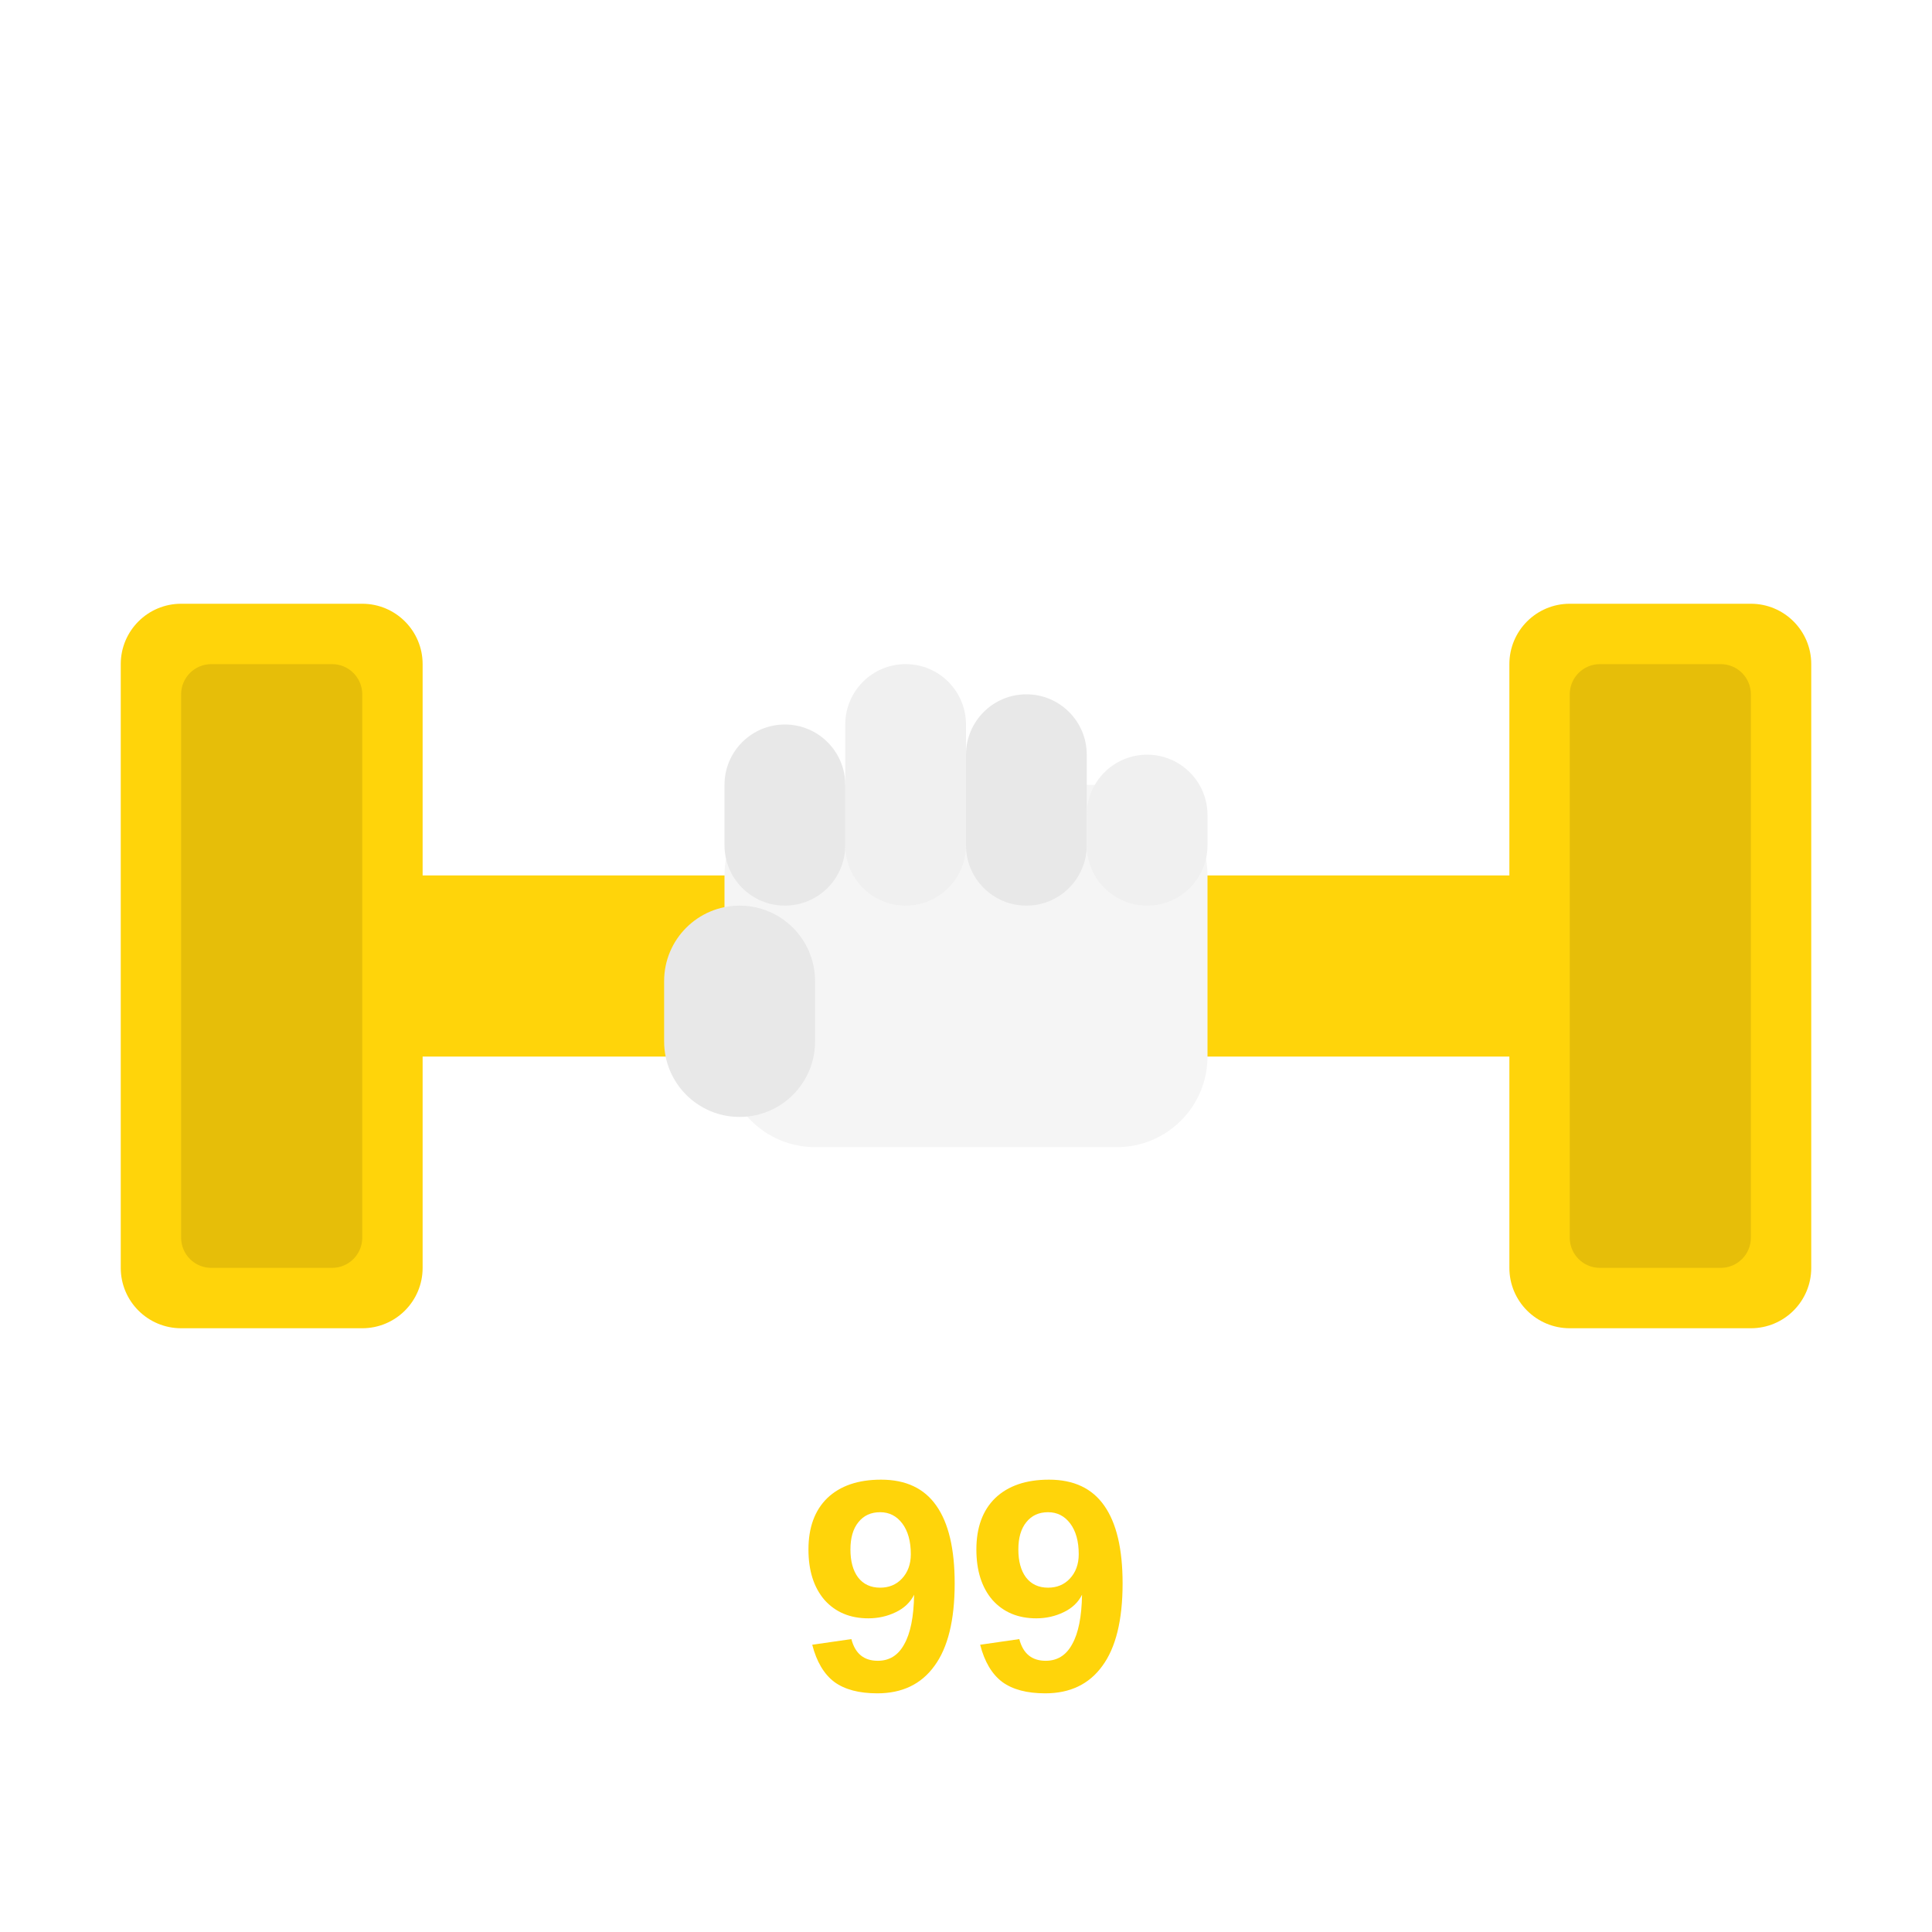
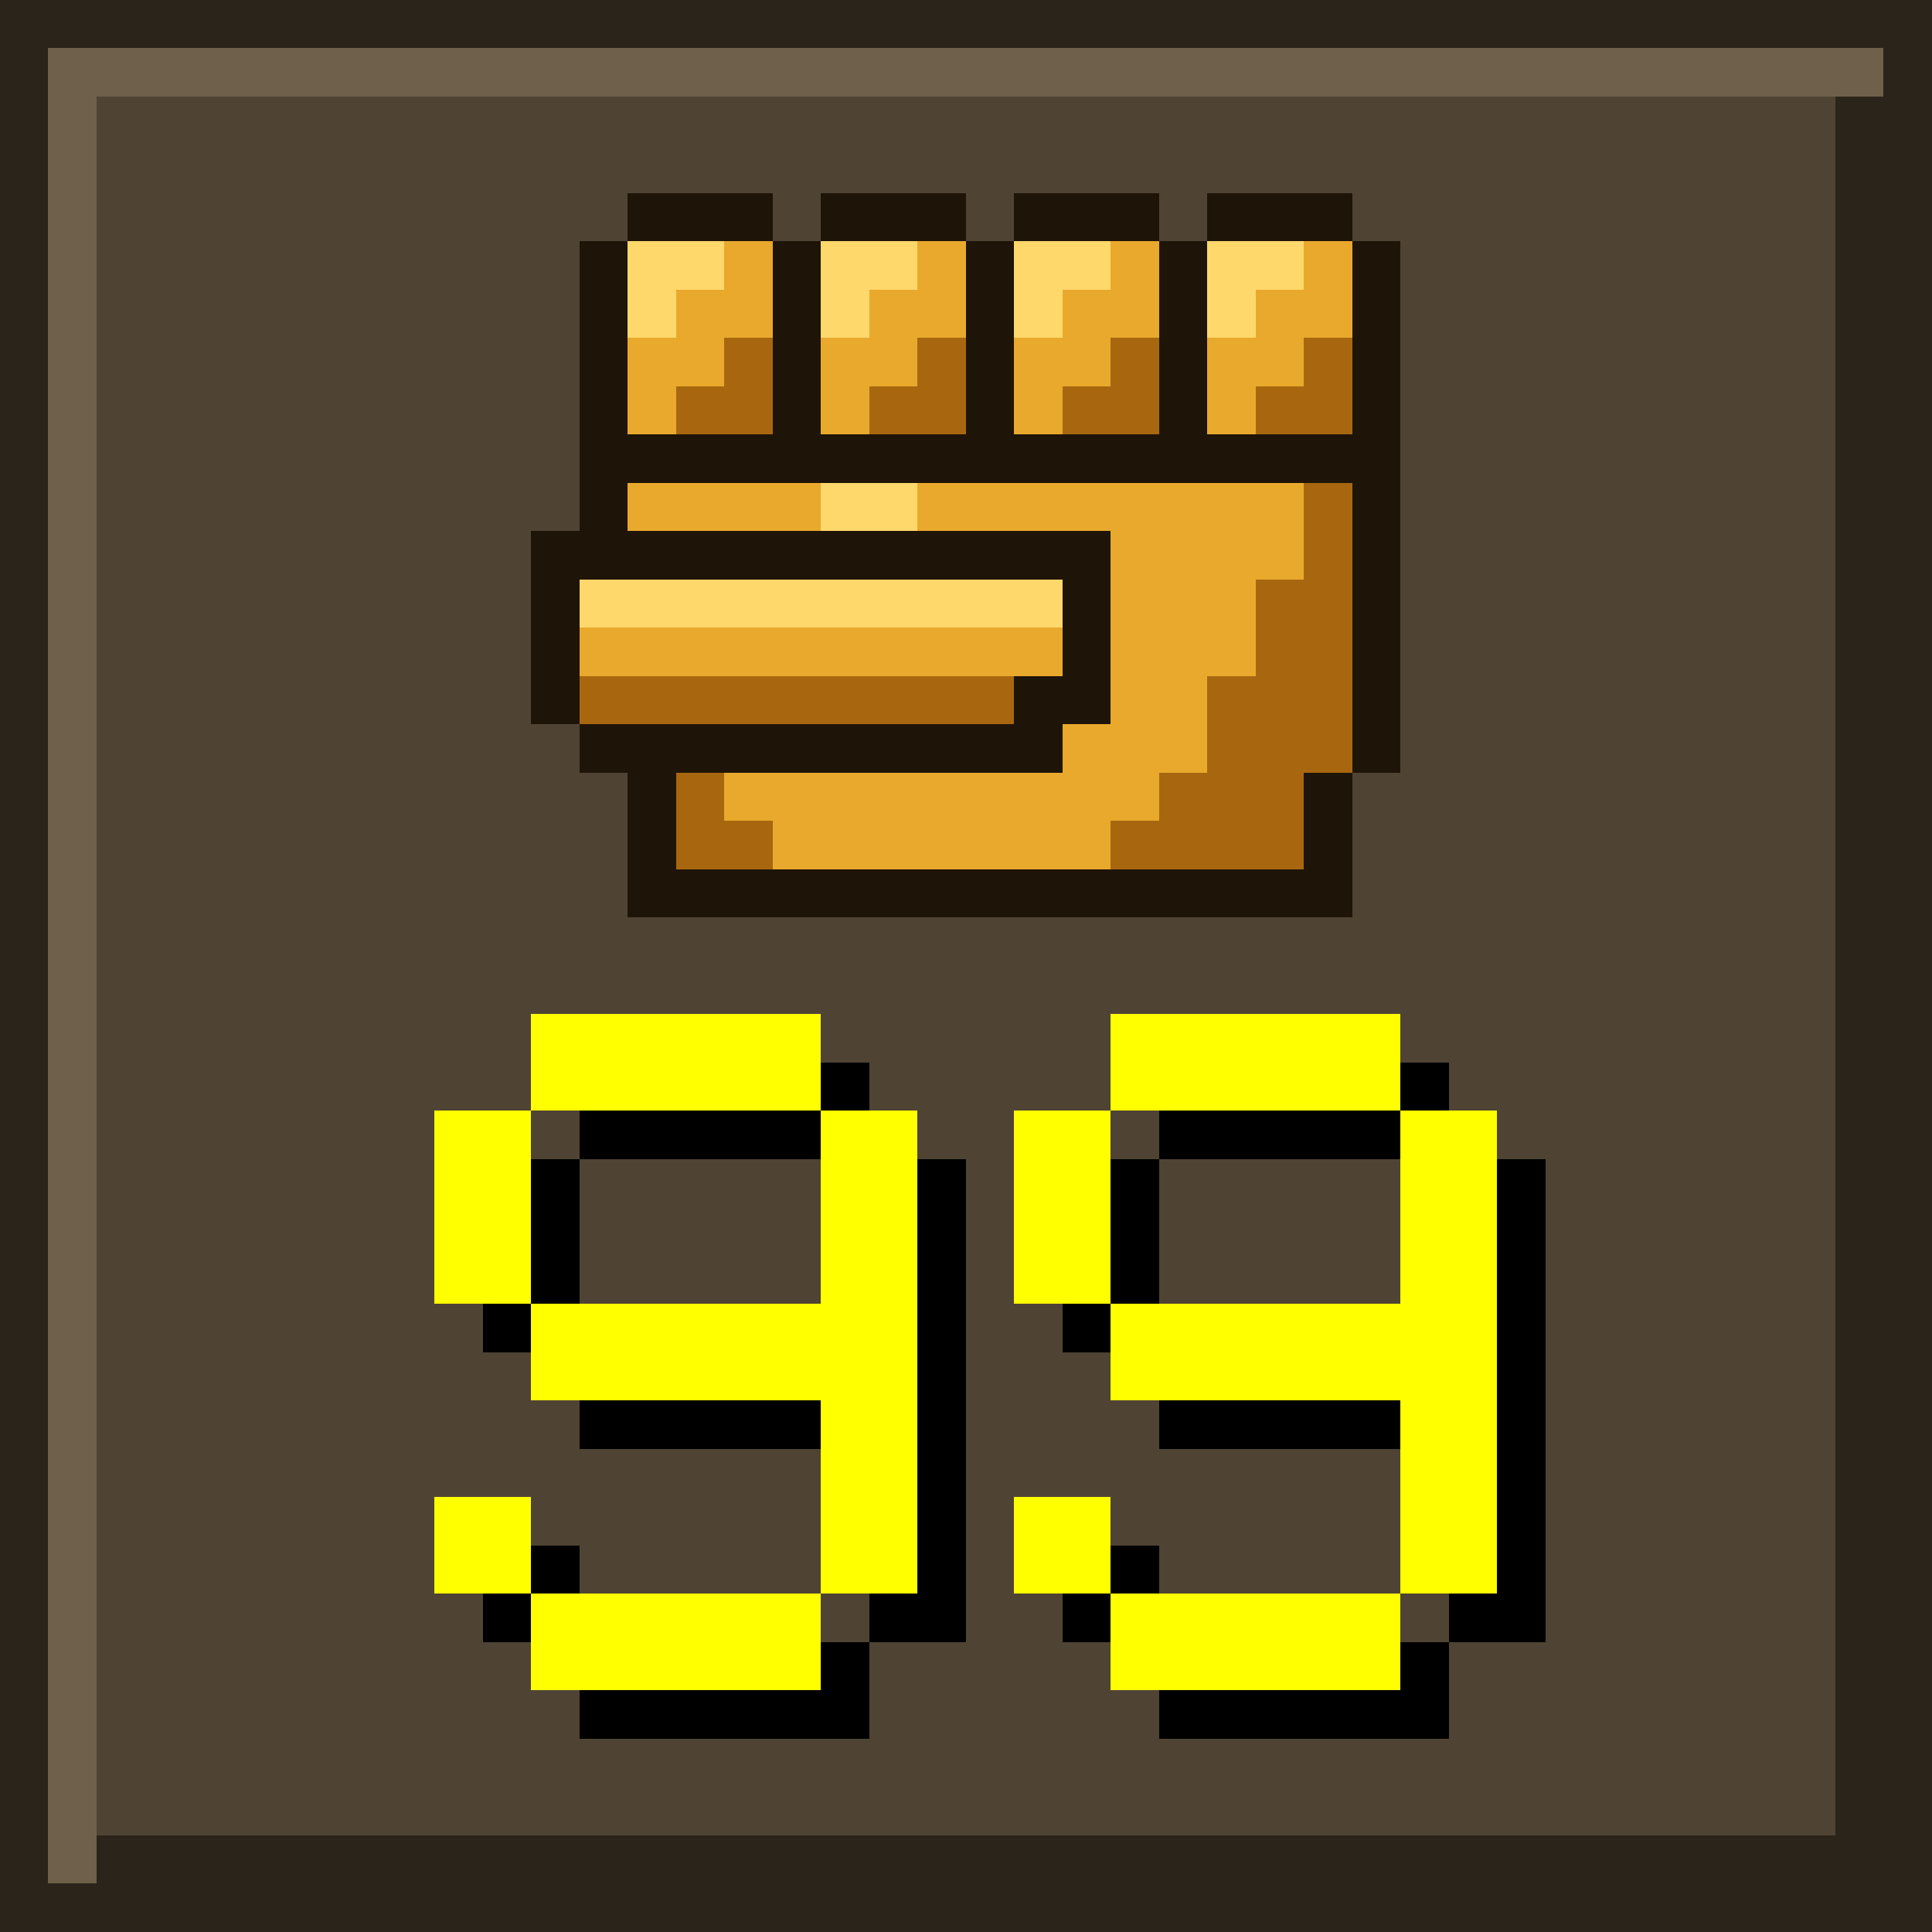
- <svg xmlns="http://www.w3.org/2000/svg" viewBox="0 0 64 64" fill="none">
-   <rect x="8" y="29" width="48" height="6" rx="3" fill="#FFD40A" />
-   <rect x="4" y="20" width="10" height="24" rx="2" fill="#FFD40A" />
-   <rect x="6" y="22" width="6" height="20" rx="1" fill="#E6BE09" />
-   <rect x="50" y="20" width="10" height="24" rx="2" fill="#FFD40A" />
-   <rect x="52" y="22" width="6" height="20" rx="1" fill="#E6BE09" />
-   <g transform="translate(22, 16)">
-     <rect x="2" y="10" width="16" height="12" rx="3" fill="#F5F5F5" />
-     <rect x="0" y="14" width="5" height="7" rx="2.5" fill="#E8E8E8" />
-     <rect x="2" y="8" width="4" height="6" rx="2" fill="#E8E8E8" />
-     <rect x="6" y="6" width="4" height="8" rx="2" fill="#F0F0F0" />
-     <rect x="10" y="7" width="4" height="7" rx="2" fill="#E8E8E8" />
-     <rect x="14" y="9" width="4" height="5" rx="2" fill="#F0F0F0" />
-   </g>
-   <text x="32" y="56" text-anchor="middle" font-family="Arial Black, Arial, sans-serif" font-weight="900" font-size="10" fill="#FFD40A">99</text>
+ <svg xmlns="http://www.w3.org/2000/svg" viewBox="0 0 40 40" shape-rendering="crispEdges">
+   <rect x="0" y="0" width="40" height="40" fill="#2b241a" />
+   <rect x="1" y="1" width="38" height="38" fill="#6e604a" />
+   <rect x="2" y="2" width="37" height="37" fill="#2b241a" />
+   <rect x="2" y="2" width="36" height="36" fill="#4f4434" />
+   <rect x="13" y="4" width="1" height="1" fill="#1f1408" />
+   <rect x="14" y="4" width="1" height="1" fill="#1f1408" />
+   <rect x="15" y="4" width="1" height="1" fill="#1f1408" />
+   <rect x="17" y="4" width="1" height="1" fill="#1f1408" />
+   <rect x="18" y="4" width="1" height="1" fill="#1f1408" />
+   <rect x="19" y="4" width="1" height="1" fill="#1f1408" />
+   <rect x="21" y="4" width="1" height="1" fill="#1f1408" />
+   <rect x="22" y="4" width="1" height="1" fill="#1f1408" />
+   <rect x="23" y="4" width="1" height="1" fill="#1f1408" />
+   <rect x="25" y="4" width="1" height="1" fill="#1f1408" />
+   <rect x="26" y="4" width="1" height="1" fill="#1f1408" />
+   <rect x="27" y="4" width="1" height="1" fill="#1f1408" />
+   <rect x="12" y="5" width="1" height="1" fill="#1f1408" />
+   <rect x="13" y="5" width="1" height="1" fill="#ffd86b" />
+   <rect x="14" y="5" width="1" height="1" fill="#ffd86b" />
+   <rect x="15" y="5" width="1" height="1" fill="#e9a92c" />
+   <rect x="16" y="5" width="1" height="1" fill="#1f1408" />
+   <rect x="17" y="5" width="1" height="1" fill="#ffd86b" />
+   <rect x="18" y="5" width="1" height="1" fill="#ffd86b" />
+   <rect x="19" y="5" width="1" height="1" fill="#e9a92c" />
+   <rect x="20" y="5" width="1" height="1" fill="#1f1408" />
+   <rect x="21" y="5" width="1" height="1" fill="#ffd86b" />
+   <rect x="22" y="5" width="1" height="1" fill="#ffd86b" />
+   <rect x="23" y="5" width="1" height="1" fill="#e9a92c" />
+   <rect x="24" y="5" width="1" height="1" fill="#1f1408" />
+   <rect x="25" y="5" width="1" height="1" fill="#ffd86b" />
+   <rect x="26" y="5" width="1" height="1" fill="#ffd86b" />
+   <rect x="27" y="5" width="1" height="1" fill="#e9a92c" />
+   <rect x="28" y="5" width="1" height="1" fill="#1f1408" />
+   <rect x="12" y="6" width="1" height="1" fill="#1f1408" />
+   <rect x="13" y="6" width="1" height="1" fill="#ffd86b" />
+   <rect x="14" y="6" width="1" height="1" fill="#e9a92c" />
+   <rect x="15" y="6" width="1" height="1" fill="#e9a92c" />
+   <rect x="16" y="6" width="1" height="1" fill="#1f1408" />
+   <rect x="17" y="6" width="1" height="1" fill="#ffd86b" />
+   <rect x="18" y="6" width="1" height="1" fill="#e9a92c" />
+   <rect x="19" y="6" width="1" height="1" fill="#e9a92c" />
+   <rect x="20" y="6" width="1" height="1" fill="#1f1408" />
+   <rect x="21" y="6" width="1" height="1" fill="#ffd86b" />
+   <rect x="22" y="6" width="1" height="1" fill="#e9a92c" />
+   <rect x="23" y="6" width="1" height="1" fill="#e9a92c" />
+   <rect x="24" y="6" width="1" height="1" fill="#1f1408" />
+   <rect x="25" y="6" width="1" height="1" fill="#ffd86b" />
+   <rect x="26" y="6" width="1" height="1" fill="#e9a92c" />
+   <rect x="27" y="6" width="1" height="1" fill="#e9a92c" />
+   <rect x="28" y="6" width="1" height="1" fill="#1f1408" />
+   <rect x="12" y="7" width="1" height="1" fill="#1f1408" />
+   <rect x="13" y="7" width="1" height="1" fill="#e9a92c" />
+   <rect x="14" y="7" width="1" height="1" fill="#e9a92c" />
+   <rect x="15" y="7" width="1" height="1" fill="#a8670f" />
+   <rect x="16" y="7" width="1" height="1" fill="#1f1408" />
+   <rect x="17" y="7" width="1" height="1" fill="#e9a92c" />
+   <rect x="18" y="7" width="1" height="1" fill="#e9a92c" />
+   <rect x="19" y="7" width="1" height="1" fill="#a8670f" />
+   <rect x="20" y="7" width="1" height="1" fill="#1f1408" />
+   <rect x="21" y="7" width="1" height="1" fill="#e9a92c" />
+   <rect x="22" y="7" width="1" height="1" fill="#e9a92c" />
+   <rect x="23" y="7" width="1" height="1" fill="#a8670f" />
+   <rect x="24" y="7" width="1" height="1" fill="#1f1408" />
+   <rect x="25" y="7" width="1" height="1" fill="#e9a92c" />
+   <rect x="26" y="7" width="1" height="1" fill="#e9a92c" />
+   <rect x="27" y="7" width="1" height="1" fill="#a8670f" />
+   <rect x="28" y="7" width="1" height="1" fill="#1f1408" />
+   <rect x="12" y="8" width="1" height="1" fill="#1f1408" />
+   <rect x="13" y="8" width="1" height="1" fill="#e9a92c" />
+   <rect x="14" y="8" width="1" height="1" fill="#a8670f" />
+   <rect x="15" y="8" width="1" height="1" fill="#a8670f" />
+   <rect x="16" y="8" width="1" height="1" fill="#1f1408" />
+   <rect x="17" y="8" width="1" height="1" fill="#e9a92c" />
+   <rect x="18" y="8" width="1" height="1" fill="#a8670f" />
+   <rect x="19" y="8" width="1" height="1" fill="#a8670f" />
+   <rect x="20" y="8" width="1" height="1" fill="#1f1408" />
+   <rect x="21" y="8" width="1" height="1" fill="#e9a92c" />
+   <rect x="22" y="8" width="1" height="1" fill="#a8670f" />
+   <rect x="23" y="8" width="1" height="1" fill="#a8670f" />
+   <rect x="24" y="8" width="1" height="1" fill="#1f1408" />
+   <rect x="25" y="8" width="1" height="1" fill="#e9a92c" />
+   <rect x="26" y="8" width="1" height="1" fill="#a8670f" />
+   <rect x="27" y="8" width="1" height="1" fill="#a8670f" />
+   <rect x="28" y="8" width="1" height="1" fill="#1f1408" />
+   <rect x="12" y="9" width="1" height="1" fill="#1f1408" />
+   <rect x="13" y="9" width="1" height="1" fill="#1f1408" />
+   <rect x="14" y="9" width="1" height="1" fill="#1f1408" />
+   <rect x="15" y="9" width="1" height="1" fill="#1f1408" />
+   <rect x="16" y="9" width="1" height="1" fill="#1f1408" />
+   <rect x="17" y="9" width="1" height="1" fill="#1f1408" />
+   <rect x="18" y="9" width="1" height="1" fill="#1f1408" />
+   <rect x="19" y="9" width="1" height="1" fill="#1f1408" />
+   <rect x="20" y="9" width="1" height="1" fill="#1f1408" />
+   <rect x="21" y="9" width="1" height="1" fill="#1f1408" />
+   <rect x="22" y="9" width="1" height="1" fill="#1f1408" />
+   <rect x="23" y="9" width="1" height="1" fill="#1f1408" />
+   <rect x="24" y="9" width="1" height="1" fill="#1f1408" />
+   <rect x="25" y="9" width="1" height="1" fill="#1f1408" />
+   <rect x="26" y="9" width="1" height="1" fill="#1f1408" />
+   <rect x="27" y="9" width="1" height="1" fill="#1f1408" />
+   <rect x="28" y="9" width="1" height="1" fill="#1f1408" />
+   <rect x="12" y="10" width="1" height="1" fill="#1f1408" />
+   <rect x="13" y="10" width="1" height="1" fill="#e9a92c" />
+   <rect x="14" y="10" width="1" height="1" fill="#e9a92c" />
+   <rect x="15" y="10" width="1" height="1" fill="#e9a92c" />
+   <rect x="16" y="10" width="1" height="1" fill="#e9a92c" />
+   <rect x="17" y="10" width="1" height="1" fill="#ffd86b" />
+   <rect x="18" y="10" width="1" height="1" fill="#ffd86b" />
+   <rect x="19" y="10" width="1" height="1" fill="#e9a92c" />
+   <rect x="20" y="10" width="1" height="1" fill="#e9a92c" />
+   <rect x="21" y="10" width="1" height="1" fill="#e9a92c" />
+   <rect x="22" y="10" width="1" height="1" fill="#e9a92c" />
+   <rect x="23" y="10" width="1" height="1" fill="#e9a92c" />
+   <rect x="24" y="10" width="1" height="1" fill="#e9a92c" />
+   <rect x="25" y="10" width="1" height="1" fill="#e9a92c" />
+   <rect x="26" y="10" width="1" height="1" fill="#e9a92c" />
+   <rect x="27" y="10" width="1" height="1" fill="#a8670f" />
+   <rect x="28" y="10" width="1" height="1" fill="#1f1408" />
+   <rect x="11" y="11" width="1" height="1" fill="#1f1408" />
+   <rect x="12" y="11" width="1" height="1" fill="#1f1408" />
+   <rect x="13" y="11" width="1" height="1" fill="#1f1408" />
+   <rect x="14" y="11" width="1" height="1" fill="#1f1408" />
+   <rect x="15" y="11" width="1" height="1" fill="#1f1408" />
+   <rect x="16" y="11" width="1" height="1" fill="#1f1408" />
+   <rect x="17" y="11" width="1" height="1" fill="#1f1408" />
+   <rect x="18" y="11" width="1" height="1" fill="#1f1408" />
+   <rect x="19" y="11" width="1" height="1" fill="#1f1408" />
+   <rect x="20" y="11" width="1" height="1" fill="#1f1408" />
+   <rect x="21" y="11" width="1" height="1" fill="#1f1408" />
+   <rect x="22" y="11" width="1" height="1" fill="#1f1408" />
+   <rect x="23" y="11" width="1" height="1" fill="#e9a92c" />
+   <rect x="24" y="11" width="1" height="1" fill="#e9a92c" />
+   <rect x="25" y="11" width="1" height="1" fill="#e9a92c" />
+   <rect x="26" y="11" width="1" height="1" fill="#e9a92c" />
+   <rect x="27" y="11" width="1" height="1" fill="#a8670f" />
+   <rect x="28" y="11" width="1" height="1" fill="#1f1408" />
+   <rect x="11" y="12" width="1" height="1" fill="#1f1408" />
+   <rect x="12" y="12" width="1" height="1" fill="#ffd86b" />
+   <rect x="13" y="12" width="1" height="1" fill="#ffd86b" />
+   <rect x="14" y="12" width="1" height="1" fill="#ffd86b" />
+   <rect x="15" y="12" width="1" height="1" fill="#ffd86b" />
+   <rect x="16" y="12" width="1" height="1" fill="#ffd86b" />
+   <rect x="17" y="12" width="1" height="1" fill="#ffd86b" />
+   <rect x="18" y="12" width="1" height="1" fill="#ffd86b" />
+   <rect x="19" y="12" width="1" height="1" fill="#ffd86b" />
+   <rect x="20" y="12" width="1" height="1" fill="#ffd86b" />
+   <rect x="21" y="12" width="1" height="1" fill="#ffd86b" />
+   <rect x="22" y="12" width="1" height="1" fill="#1f1408" />
+   <rect x="23" y="12" width="1" height="1" fill="#e9a92c" />
+   <rect x="24" y="12" width="1" height="1" fill="#e9a92c" />
+   <rect x="25" y="12" width="1" height="1" fill="#e9a92c" />
+   <rect x="26" y="12" width="1" height="1" fill="#a8670f" />
+   <rect x="27" y="12" width="1" height="1" fill="#a8670f" />
+   <rect x="28" y="12" width="1" height="1" fill="#1f1408" />
+   <rect x="11" y="13" width="1" height="1" fill="#1f1408" />
+   <rect x="12" y="13" width="1" height="1" fill="#e9a92c" />
+   <rect x="13" y="13" width="1" height="1" fill="#e9a92c" />
+   <rect x="14" y="13" width="1" height="1" fill="#e9a92c" />
+   <rect x="15" y="13" width="1" height="1" fill="#e9a92c" />
+   <rect x="16" y="13" width="1" height="1" fill="#e9a92c" />
+   <rect x="17" y="13" width="1" height="1" fill="#e9a92c" />
+   <rect x="18" y="13" width="1" height="1" fill="#e9a92c" />
+   <rect x="19" y="13" width="1" height="1" fill="#e9a92c" />
+   <rect x="20" y="13" width="1" height="1" fill="#e9a92c" />
+   <rect x="21" y="13" width="1" height="1" fill="#e9a92c" />
+   <rect x="22" y="13" width="1" height="1" fill="#1f1408" />
+   <rect x="23" y="13" width="1" height="1" fill="#e9a92c" />
+   <rect x="24" y="13" width="1" height="1" fill="#e9a92c" />
+   <rect x="25" y="13" width="1" height="1" fill="#e9a92c" />
+   <rect x="26" y="13" width="1" height="1" fill="#a8670f" />
+   <rect x="27" y="13" width="1" height="1" fill="#a8670f" />
+   <rect x="28" y="13" width="1" height="1" fill="#1f1408" />
+   <rect x="11" y="14" width="1" height="1" fill="#1f1408" />
+   <rect x="12" y="14" width="1" height="1" fill="#a8670f" />
+   <rect x="13" y="14" width="1" height="1" fill="#a8670f" />
+   <rect x="14" y="14" width="1" height="1" fill="#a8670f" />
+   <rect x="15" y="14" width="1" height="1" fill="#a8670f" />
+   <rect x="16" y="14" width="1" height="1" fill="#a8670f" />
+   <rect x="17" y="14" width="1" height="1" fill="#a8670f" />
+   <rect x="18" y="14" width="1" height="1" fill="#a8670f" />
+   <rect x="19" y="14" width="1" height="1" fill="#a8670f" />
+   <rect x="20" y="14" width="1" height="1" fill="#a8670f" />
+   <rect x="21" y="14" width="1" height="1" fill="#1f1408" />
+   <rect x="22" y="14" width="1" height="1" fill="#1f1408" />
+   <rect x="23" y="14" width="1" height="1" fill="#e9a92c" />
+   <rect x="24" y="14" width="1" height="1" fill="#e9a92c" />
+   <rect x="25" y="14" width="1" height="1" fill="#a8670f" />
+   <rect x="26" y="14" width="1" height="1" fill="#a8670f" />
+   <rect x="27" y="14" width="1" height="1" fill="#a8670f" />
+   <rect x="28" y="14" width="1" height="1" fill="#1f1408" />
+   <rect x="12" y="15" width="1" height="1" fill="#1f1408" />
+   <rect x="13" y="15" width="1" height="1" fill="#1f1408" />
+   <rect x="14" y="15" width="1" height="1" fill="#1f1408" />
+   <rect x="15" y="15" width="1" height="1" fill="#1f1408" />
+   <rect x="16" y="15" width="1" height="1" fill="#1f1408" />
+   <rect x="17" y="15" width="1" height="1" fill="#1f1408" />
+   <rect x="18" y="15" width="1" height="1" fill="#1f1408" />
+   <rect x="19" y="15" width="1" height="1" fill="#1f1408" />
+   <rect x="20" y="15" width="1" height="1" fill="#1f1408" />
+   <rect x="21" y="15" width="1" height="1" fill="#1f1408" />
+   <rect x="22" y="15" width="1" height="1" fill="#e9a92c" />
+   <rect x="23" y="15" width="1" height="1" fill="#e9a92c" />
+   <rect x="24" y="15" width="1" height="1" fill="#e9a92c" />
+   <rect x="25" y="15" width="1" height="1" fill="#a8670f" />
+   <rect x="26" y="15" width="1" height="1" fill="#a8670f" />
+   <rect x="27" y="15" width="1" height="1" fill="#a8670f" />
+   <rect x="28" y="15" width="1" height="1" fill="#1f1408" />
+   <rect x="13" y="16" width="1" height="1" fill="#1f1408" />
+   <rect x="14" y="16" width="1" height="1" fill="#a8670f" />
+   <rect x="15" y="16" width="1" height="1" fill="#e9a92c" />
+   <rect x="16" y="16" width="1" height="1" fill="#e9a92c" />
+   <rect x="17" y="16" width="1" height="1" fill="#e9a92c" />
+   <rect x="18" y="16" width="1" height="1" fill="#e9a92c" />
+   <rect x="19" y="16" width="1" height="1" fill="#e9a92c" />
+   <rect x="20" y="16" width="1" height="1" fill="#e9a92c" />
+   <rect x="21" y="16" width="1" height="1" fill="#e9a92c" />
+   <rect x="22" y="16" width="1" height="1" fill="#e9a92c" />
+   <rect x="23" y="16" width="1" height="1" fill="#e9a92c" />
+   <rect x="24" y="16" width="1" height="1" fill="#a8670f" />
+   <rect x="25" y="16" width="1" height="1" fill="#a8670f" />
+   <rect x="26" y="16" width="1" height="1" fill="#a8670f" />
+   <rect x="27" y="16" width="1" height="1" fill="#1f1408" />
+   <rect x="13" y="17" width="1" height="1" fill="#1f1408" />
+   <rect x="14" y="17" width="1" height="1" fill="#a8670f" />
+   <rect x="15" y="17" width="1" height="1" fill="#a8670f" />
+   <rect x="16" y="17" width="1" height="1" fill="#e9a92c" />
+   <rect x="17" y="17" width="1" height="1" fill="#e9a92c" />
+   <rect x="18" y="17" width="1" height="1" fill="#e9a92c" />
+   <rect x="19" y="17" width="1" height="1" fill="#e9a92c" />
+   <rect x="20" y="17" width="1" height="1" fill="#e9a92c" />
+   <rect x="21" y="17" width="1" height="1" fill="#e9a92c" />
+   <rect x="22" y="17" width="1" height="1" fill="#e9a92c" />
+   <rect x="23" y="17" width="1" height="1" fill="#a8670f" />
+   <rect x="24" y="17" width="1" height="1" fill="#a8670f" />
+   <rect x="25" y="17" width="1" height="1" fill="#a8670f" />
+   <rect x="26" y="17" width="1" height="1" fill="#a8670f" />
+   <rect x="27" y="17" width="1" height="1" fill="#1f1408" />
+   <rect x="13" y="18" width="1" height="1" fill="#1f1408" />
+   <rect x="14" y="18" width="1" height="1" fill="#1f1408" />
+   <rect x="15" y="18" width="1" height="1" fill="#1f1408" />
+   <rect x="16" y="18" width="1" height="1" fill="#1f1408" />
+   <rect x="17" y="18" width="1" height="1" fill="#1f1408" />
+   <rect x="18" y="18" width="1" height="1" fill="#1f1408" />
+   <rect x="19" y="18" width="1" height="1" fill="#1f1408" />
+   <rect x="20" y="18" width="1" height="1" fill="#1f1408" />
+   <rect x="21" y="18" width="1" height="1" fill="#1f1408" />
+   <rect x="22" y="18" width="1" height="1" fill="#1f1408" />
+   <rect x="23" y="18" width="1" height="1" fill="#1f1408" />
+   <rect x="24" y="18" width="1" height="1" fill="#1f1408" />
+   <rect x="25" y="18" width="1" height="1" fill="#1f1408" />
+   <rect x="26" y="18" width="1" height="1" fill="#1f1408" />
+   <rect x="27" y="18" width="1" height="1" fill="#1f1408" />
+   <rect x="12" y="22" width="2" height="2" fill="#000000" />
+   <rect x="14" y="22" width="2" height="2" fill="#000000" />
+   <rect x="16" y="22" width="2" height="2" fill="#000000" />
+   <rect x="10" y="24" width="2" height="2" fill="#000000" />
+   <rect x="18" y="24" width="2" height="2" fill="#000000" />
+   <rect x="10" y="26" width="2" height="2" fill="#000000" />
+   <rect x="18" y="26" width="2" height="2" fill="#000000" />
+   <rect x="12" y="28" width="2" height="2" fill="#000000" />
+   <rect x="14" y="28" width="2" height="2" fill="#000000" />
+   <rect x="16" y="28" width="2" height="2" fill="#000000" />
+   <rect x="18" y="28" width="2" height="2" fill="#000000" />
+   <rect x="18" y="30" width="2" height="2" fill="#000000" />
+   <rect x="10" y="32" width="2" height="2" fill="#000000" />
+   <rect x="18" y="32" width="2" height="2" fill="#000000" />
+   <rect x="12" y="34" width="2" height="2" fill="#000000" />
+   <rect x="14" y="34" width="2" height="2" fill="#000000" />
+   <rect x="16" y="34" width="2" height="2" fill="#000000" />
+   <rect x="24" y="22" width="2" height="2" fill="#000000" />
+   <rect x="26" y="22" width="2" height="2" fill="#000000" />
+   <rect x="28" y="22" width="2" height="2" fill="#000000" />
+   <rect x="22" y="24" width="2" height="2" fill="#000000" />
+   <rect x="30" y="24" width="2" height="2" fill="#000000" />
+   <rect x="22" y="26" width="2" height="2" fill="#000000" />
+   <rect x="30" y="26" width="2" height="2" fill="#000000" />
+   <rect x="24" y="28" width="2" height="2" fill="#000000" />
+   <rect x="26" y="28" width="2" height="2" fill="#000000" />
+   <rect x="28" y="28" width="2" height="2" fill="#000000" />
+   <rect x="30" y="28" width="2" height="2" fill="#000000" />
+   <rect x="30" y="30" width="2" height="2" fill="#000000" />
+   <rect x="22" y="32" width="2" height="2" fill="#000000" />
+   <rect x="30" y="32" width="2" height="2" fill="#000000" />
+   <rect x="24" y="34" width="2" height="2" fill="#000000" />
+   <rect x="26" y="34" width="2" height="2" fill="#000000" />
+   <rect x="28" y="34" width="2" height="2" fill="#000000" />
+   <rect x="11" y="21" width="2" height="2" fill="#ffff00" />
+   <rect x="13" y="21" width="2" height="2" fill="#ffff00" />
+   <rect x="15" y="21" width="2" height="2" fill="#ffff00" />
+   <rect x="9" y="23" width="2" height="2" fill="#ffff00" />
+   <rect x="17" y="23" width="2" height="2" fill="#ffff00" />
+   <rect x="9" y="25" width="2" height="2" fill="#ffff00" />
+   <rect x="17" y="25" width="2" height="2" fill="#ffff00" />
+   <rect x="11" y="27" width="2" height="2" fill="#ffff00" />
+   <rect x="13" y="27" width="2" height="2" fill="#ffff00" />
+   <rect x="15" y="27" width="2" height="2" fill="#ffff00" />
+   <rect x="17" y="27" width="2" height="2" fill="#ffff00" />
+   <rect x="17" y="29" width="2" height="2" fill="#ffff00" />
+   <rect x="9" y="31" width="2" height="2" fill="#ffff00" />
+   <rect x="17" y="31" width="2" height="2" fill="#ffff00" />
+   <rect x="11" y="33" width="2" height="2" fill="#ffff00" />
+   <rect x="13" y="33" width="2" height="2" fill="#ffff00" />
+   <rect x="15" y="33" width="2" height="2" fill="#ffff00" />
+   <rect x="23" y="21" width="2" height="2" fill="#ffff00" />
+   <rect x="25" y="21" width="2" height="2" fill="#ffff00" />
+   <rect x="27" y="21" width="2" height="2" fill="#ffff00" />
+   <rect x="21" y="23" width="2" height="2" fill="#ffff00" />
+   <rect x="29" y="23" width="2" height="2" fill="#ffff00" />
+   <rect x="21" y="25" width="2" height="2" fill="#ffff00" />
+   <rect x="29" y="25" width="2" height="2" fill="#ffff00" />
+   <rect x="23" y="27" width="2" height="2" fill="#ffff00" />
+   <rect x="25" y="27" width="2" height="2" fill="#ffff00" />
+   <rect x="27" y="27" width="2" height="2" fill="#ffff00" />
+   <rect x="29" y="27" width="2" height="2" fill="#ffff00" />
+   <rect x="29" y="29" width="2" height="2" fill="#ffff00" />
+   <rect x="21" y="31" width="2" height="2" fill="#ffff00" />
+   <rect x="29" y="31" width="2" height="2" fill="#ffff00" />
+   <rect x="23" y="33" width="2" height="2" fill="#ffff00" />
+   <rect x="25" y="33" width="2" height="2" fill="#ffff00" />
+   <rect x="27" y="33" width="2" height="2" fill="#ffff00" />
</svg>
